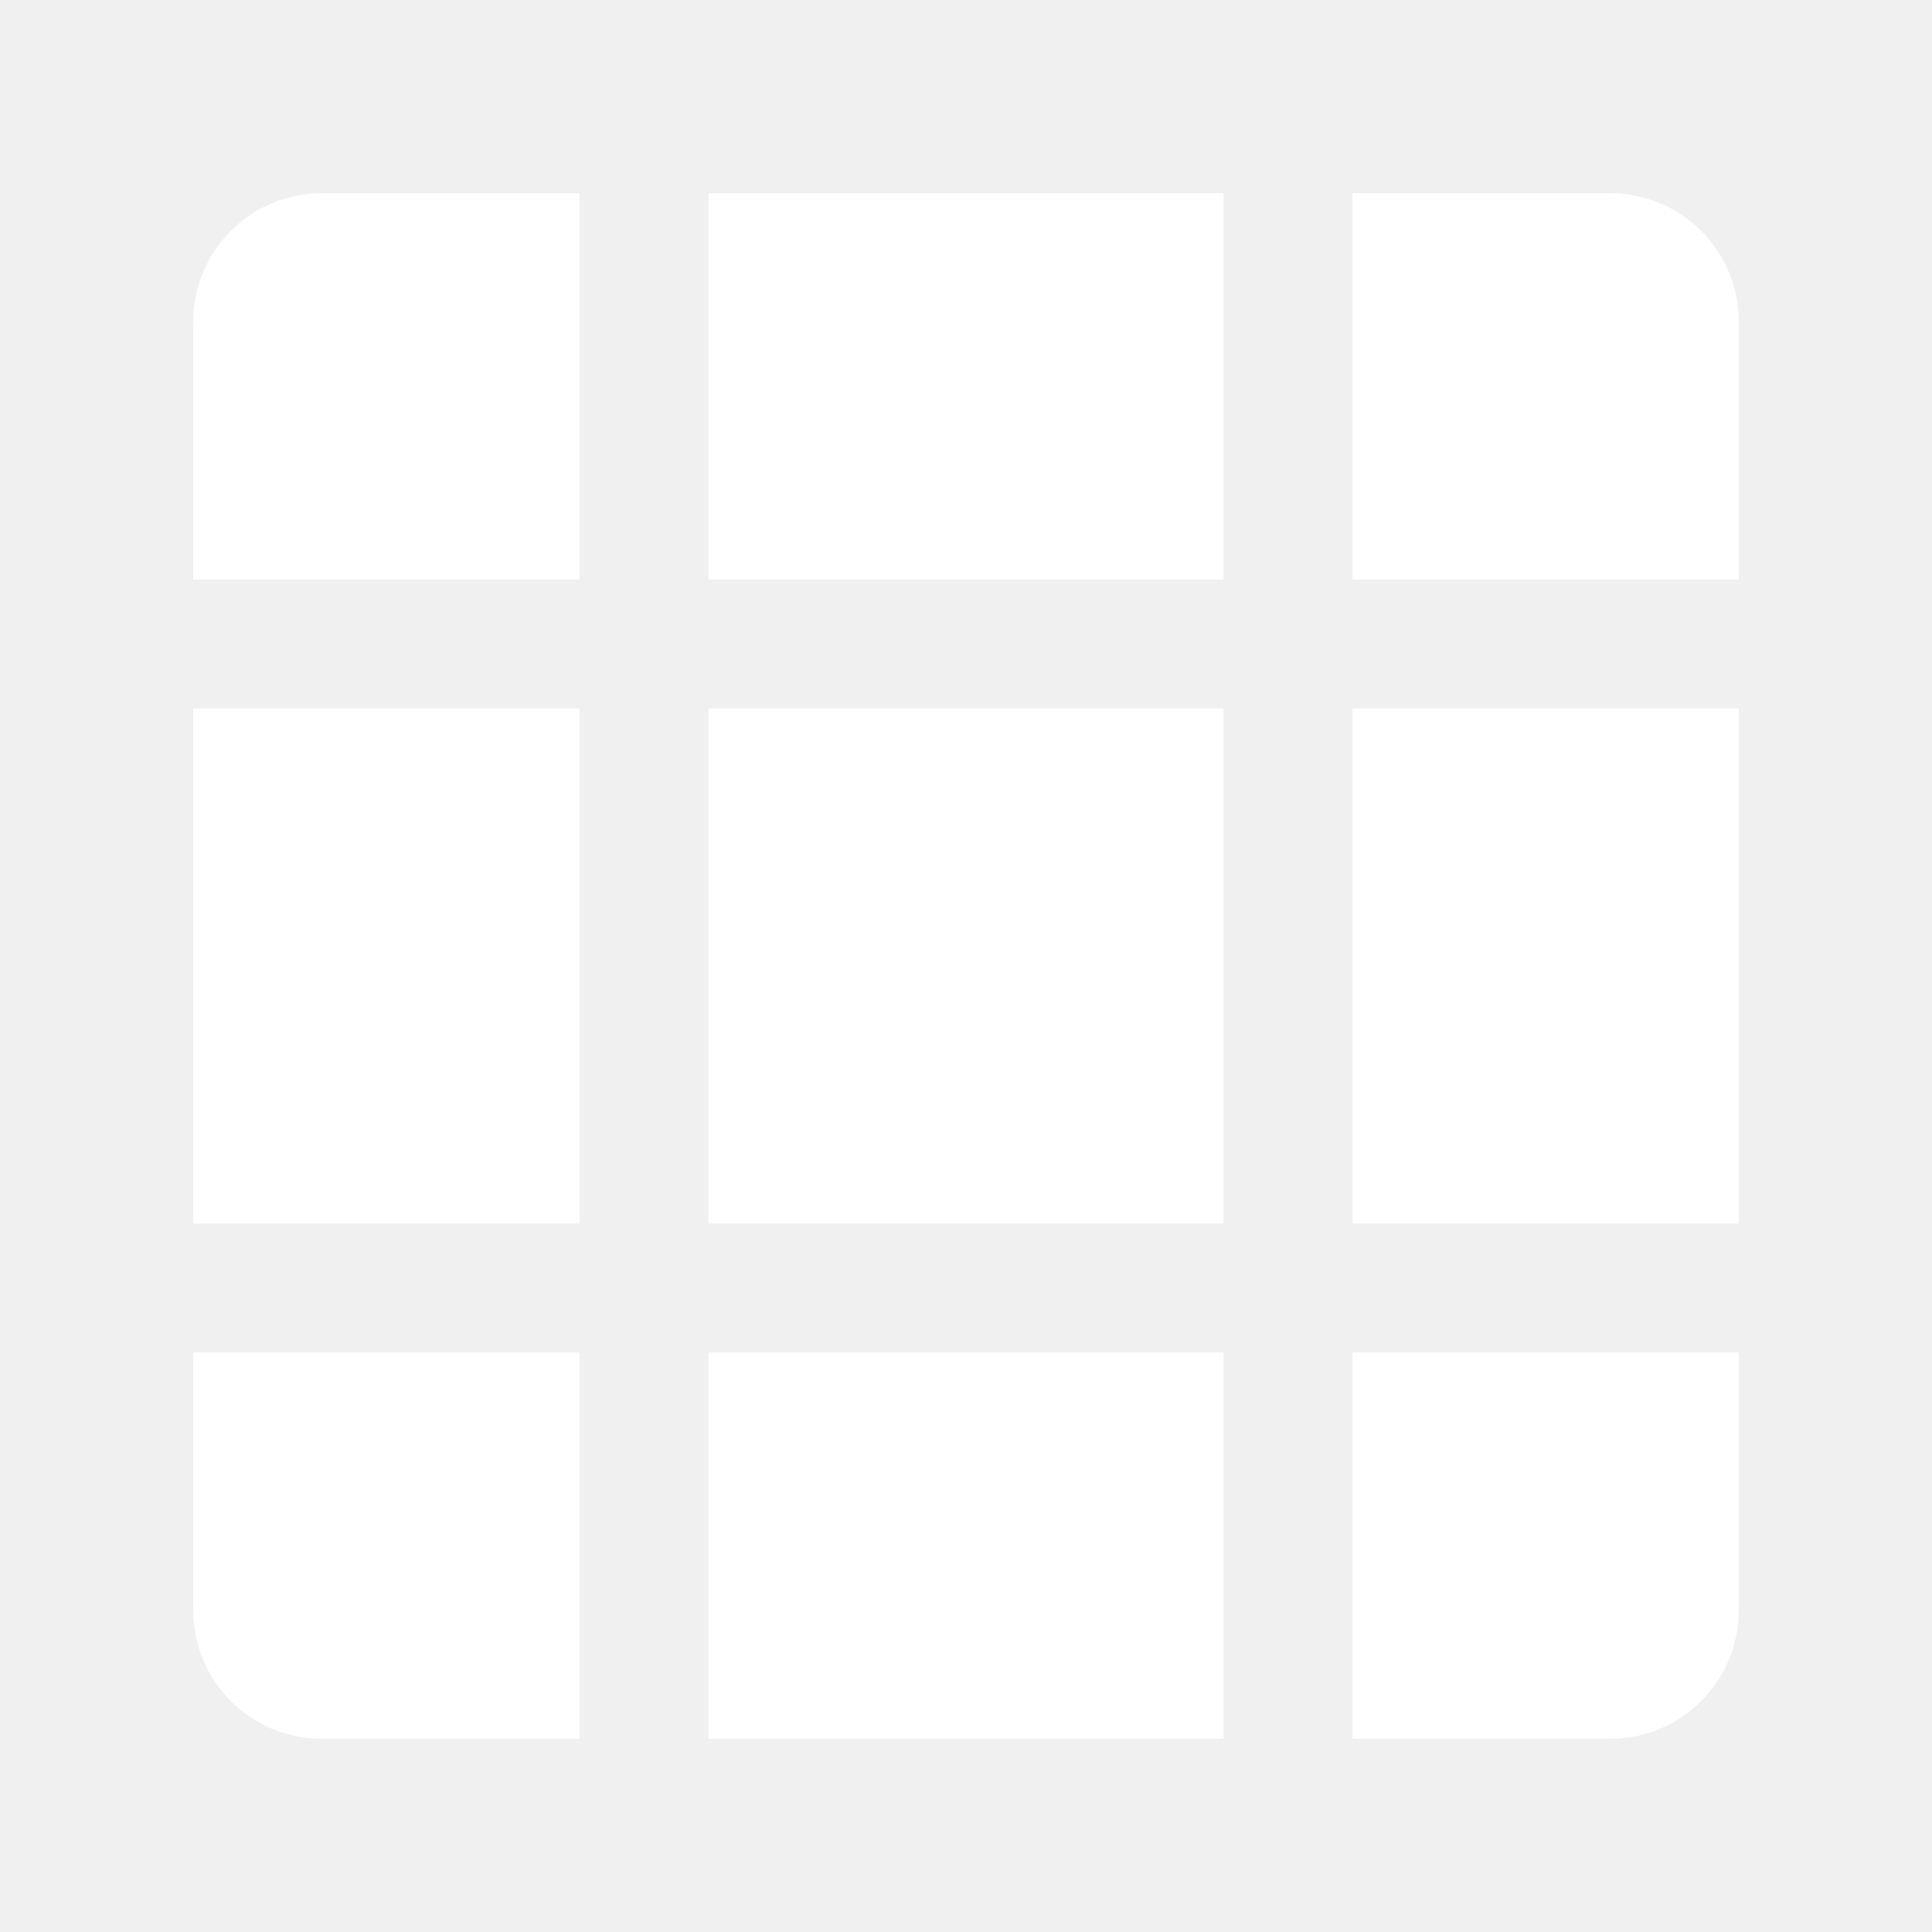
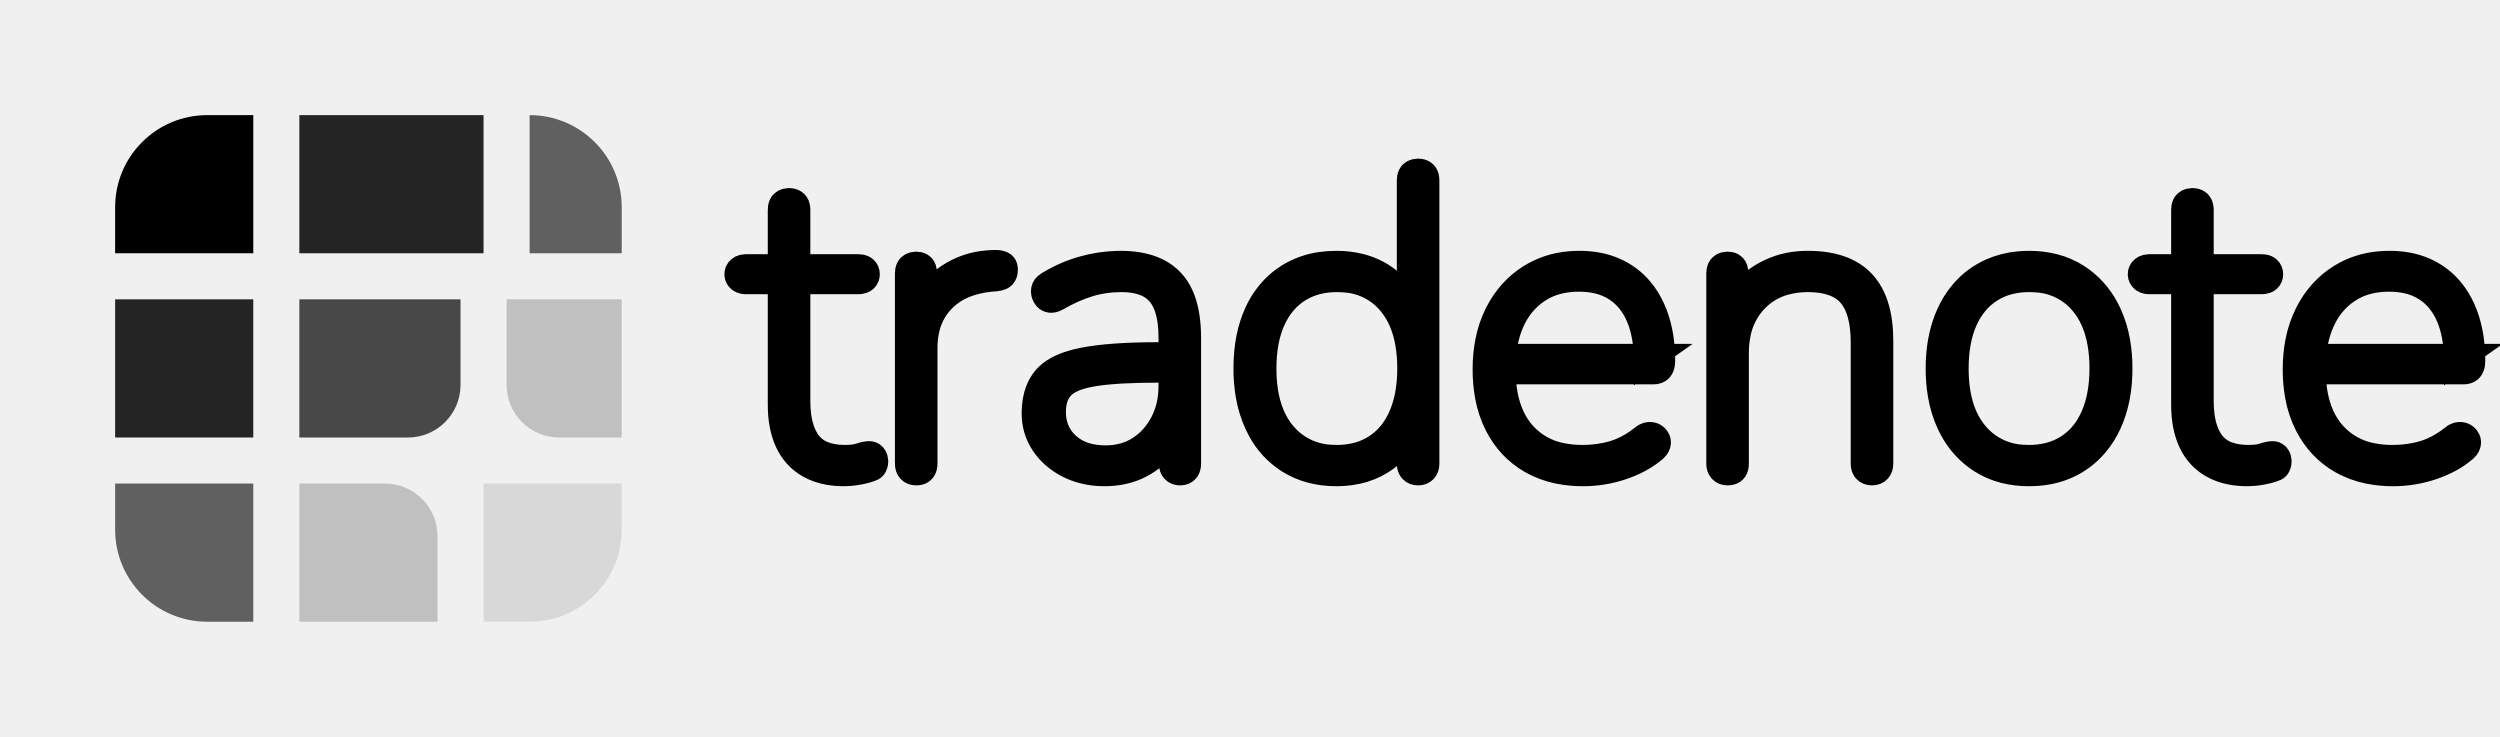
- <svg xmlns="http://www.w3.org/2000/svg" width="30" height="30" viewBox="0 0 30 30" version="1.1" id="svg822">
-   <defs id="defs816" />
-   <g id="layer1" transform="translate(0,-289.0625)">
-     <path style="fill:#ffffff;fill-opacity:1;stroke:none;stroke-width:0.5;stroke-miterlimit:4;stroke-dasharray:none;stroke-opacity:1" d="M 5 3 C 3.892 3 3 3.892 3 5 L 3 9 L 9 9 L 9 3 L 5 3 z M 11 3 L 11 9 L 19 9 L 19 3 L 11 3 z M 21 3 L 21 9 L 27 9 L 27 5 C 27 3.892 26.108 3 25 3 L 21 3 z M 3 11 L 3 19 L 9 19 L 9 11 L 3 11 z M 11 11 L 11 19 L 19 19 L 19 11 L 11 11 z M 21 11 L 21 19 L 27 19 L 27 11 L 21 11 z M 3 21 L 3 25 C 3 26.108 3.892 27 5 27 L 9 27 L 9 21 L 3 21 z M 11 21 L 11 27 L 19 27 L 19 21 L 11 21 z M 21 21 L 21 27 L 25 27 C 26.108 27 27 26.108 27 25 L 27 21 L 21 21 z " transform="translate(0,289.0625)" id="rect869" />
+ <svg xmlns="http://www.w3.org/2000/svg" width="95" height="28" viewBox="0 0 95 28" fill="none">
+   <path d="M7.875 4.375H9.625V9.625H4.375V7.875C4.375 5.941 5.941 4.375 7.875 4.375Z" fill="#000" />
+   <path opacity="0.85" d="M18.375 4.375H11.375V9.625H18.375V4.375Z" fill="#000" />
+   <path opacity="0.7" d="M17.5 11.375H11.375V16.625H15.5C16.605 16.625 17.5 15.73 17.5 14.625V11.375Z" fill="#000" />
+   <path opacity="0.2" d="M23.625 11.375H19.25V14.625C19.25 15.73 20.145 16.625 21.25 16.625H23.625V11.375Z" fill="#000" />
+   <path opacity="0.1" d="M18.375 18.375H23.625V20.125C23.625 22.059 22.059 23.625 20.125 23.625H18.375V18.375Z" fill="#000" />
+   <path opacity="0.2" d="M14.625 18.375H11.375V23.625H16.625V20.375C16.625 19.27 15.73 18.375 14.625 18.375Z" fill="#000" />
+   <path opacity="0.6" d="M20.125 4.375C22.059 4.375 23.625 5.941 23.625 7.875V9.625H20.125V4.375Z" fill="#000" />
+   <path opacity="0.85" d="M9.625 11.375H4.375V16.625H9.625V11.375Z" fill="#000" />
+   <path opacity="0.6" d="M4.375 18.375H9.625V23.625H7.875C5.941 23.625 4.375 22.059 4.375 20.125V18.375Z" fill="#000" />
+   <g id="svgGroup" transform="translate(28,6.5)" stroke-linecap="round" fill-rule="evenodd" font-size="9pt" stroke="#ccc" stroke-width="0.25mm" fill="#ccc" style="stroke:#000;stroke-width:0.25mm;fill:#ccc">
+     <path d="M 34.832 7.632 L 28.864 7.632 L 28.864 7.04 L 34.832 7.04 L 34.56 7.232 Q 34.56 6.383 34.342 5.746 A 3.165 3.165 0 0 0 34.272 5.56 A 2.513 2.513 0 0 0 33.89 4.915 A 2.156 2.156 0 0 0 33.416 4.488 A 2.186 2.186 0 0 0 32.666 4.179 Q 32.358 4.112 32 4.112 A 3.257 3.257 0 0 0 31.242 4.196 A 2.459 2.459 0 0 0 30.424 4.552 Q 29.776 4.992 29.448 5.744 Q 29.12 6.496 29.12 7.456 L 29.12 7.536 A 5.186 5.186 0 0 0 29.205 8.508 Q 29.38 9.422 29.912 10.008 A 2.587 2.587 0 0 0 31.338 10.803 A 3.852 3.852 0 0 0 32.128 10.88 A 4.323 4.323 0 0 0 33.002 10.794 A 3.808 3.808 0 0 0 33.328 10.712 A 2.988 2.988 0 0 0 33.987 10.419 A 3.916 3.916 0 0 0 34.432 10.112 A 0.496 0.496 0 0 1 34.523 10.049 A 0.35 0.35 0 0 1 34.664 10.008 Q 34.735 10.003 34.794 10.021 A 0.303 0.303 0 0 1 34.872 10.056 A 0.351 0.351 0 0 1 34.96 10.134 A 0.318 0.318 0 0 1 35 10.2 Q 35.033 10.273 35.017 10.363 A 0.396 0.396 0 0 1 35.008 10.4 A 0.32 0.32 0 0 1 34.954 10.505 Q 34.927 10.542 34.887 10.577 A 0.657 0.657 0 0 1 34.848 10.608 Q 34.352 11.024 33.632 11.264 Q 32.912 11.504 32.16 11.504 A 4.655 4.655 0 0 1 31.213 11.412 A 3.472 3.472 0 0 1 30.176 11.024 Q 29.344 10.544 28.888 9.656 A 3.999 3.999 0 0 1 28.519 8.548 A 5.579 5.579 0 0 1 28.432 7.536 A 5.472 5.472 0 0 1 28.531 6.473 A 4.103 4.103 0 0 1 28.888 5.416 Q 29.344 4.512 30.152 4.008 A 3.336 3.336 0 0 1 31.629 3.522 A 4.154 4.154 0 0 1 32.016 3.504 Q 32.768 3.504 33.352 3.76 Q 33.936 4.016 34.344 4.496 A 3.101 3.101 0 0 1 34.813 5.252 A 3.878 3.878 0 0 1 34.968 5.664 A 4.595 4.595 0 0 1 35.143 6.494 A 6.061 6.061 0 0 1 35.184 7.216 A 0.786 0.786 0 0 1 35.176 7.33 Q 35.158 7.455 35.096 7.528 A 0.28 0.28 0 0 1 34.952 7.617 Q 34.905 7.63 34.849 7.632 A 0.575 0.575 0 0 1 34.832 7.632 Z M 65.616 7.632 L 59.648 7.632 L 59.648 7.04 L 65.616 7.04 L 65.344 7.232 Q 65.344 6.383 65.126 5.746 A 3.165 3.165 0 0 0 65.056 5.56 A 2.513 2.513 0 0 0 64.674 4.915 A 2.156 2.156 0 0 0 64.2 4.488 A 2.186 2.186 0 0 0 63.45 4.179 Q 63.142 4.112 62.784 4.112 A 3.257 3.257 0 0 0 62.026 4.196 A 2.459 2.459 0 0 0 61.208 4.552 Q 60.56 4.992 60.232 5.744 Q 59.904 6.496 59.904 7.456 L 59.904 7.536 A 5.186 5.186 0 0 0 59.989 8.508 Q 60.164 9.422 60.696 10.008 A 2.587 2.587 0 0 0 62.122 10.803 A 3.852 3.852 0 0 0 62.912 10.88 A 4.323 4.323 0 0 0 63.786 10.794 A 3.808 3.808 0 0 0 64.112 10.712 A 2.988 2.988 0 0 0 64.771 10.419 A 3.916 3.916 0 0 0 65.216 10.112 A 0.496 0.496 0 0 1 65.307 10.049 A 0.35 0.35 0 0 1 65.448 10.008 Q 65.519 10.003 65.578 10.021 A 0.303 0.303 0 0 1 65.656 10.056 A 0.351 0.351 0 0 1 65.744 10.134 A 0.318 0.318 0 0 1 65.784 10.2 Q 65.817 10.273 65.801 10.363 A 0.396 0.396 0 0 1 65.792 10.4 A 0.32 0.32 0 0 1 65.738 10.505 Q 65.711 10.542 65.671 10.577 A 0.657 0.657 0 0 1 65.632 10.608 Q 65.136 11.024 64.416 11.264 Q 63.696 11.504 62.944 11.504 A 4.655 4.655 0 0 1 61.997 11.412 A 3.472 3.472 0 0 1 60.96 11.024 Q 60.128 10.544 59.672 9.656 A 3.999 3.999 0 0 1 59.303 8.548 A 5.579 5.579 0 0 1 59.216 7.536 A 5.472 5.472 0 0 1 59.315 6.473 A 4.103 4.103 0 0 1 59.672 5.416 Q 60.128 4.512 60.936 4.008 A 3.336 3.336 0 0 1 62.413 3.522 A 4.154 4.154 0 0 1 62.8 3.504 Q 63.552 3.504 64.136 3.76 Q 64.72 4.016 65.128 4.496 A 3.101 3.101 0 0 1 65.597 5.252 A 3.878 3.878 0 0 1 65.752 5.664 A 4.595 4.595 0 0 1 65.927 6.494 A 6.061 6.061 0 0 1 65.968 7.216 A 0.786 0.786 0 0 1 65.96 7.33 Q 65.942 7.455 65.88 7.528 A 0.28 0.28 0 0 1 65.736 7.617 Q 65.689 7.63 65.633 7.632 A 0.575 0.575 0 0 1 65.616 7.632 Z M 16.016 6.976 L 16.672 6.976 L 16.672 7.568 L 16.048 7.568 Q 14.464 7.568 13.592 7.704 Q 12.72 7.84 12.376 8.184 A 1.124 1.124 0 0 0 12.086 8.703 Q 12.032 8.906 12.032 9.152 A 1.791 1.791 0 0 0 12.14 9.786 A 1.589 1.589 0 0 0 12.568 10.408 A 1.802 1.802 0 0 0 13.361 10.822 Q 13.639 10.891 13.966 10.896 A 3.353 3.353 0 0 0 14.016 10.896 A 2.543 2.543 0 0 0 14.726 10.8 A 2.143 2.143 0 0 0 15.304 10.536 Q 15.856 10.176 16.176 9.56 A 2.847 2.847 0 0 0 16.475 8.553 A 3.55 3.55 0 0 0 16.496 8.16 L 16.496 6.336 A 4.693 4.693 0 0 0 16.461 5.737 Q 16.377 5.086 16.093 4.713 A 1.315 1.315 0 0 0 16.048 4.656 A 1.371 1.371 0 0 0 15.444 4.253 Q 15.215 4.172 14.931 4.143 A 3.239 3.239 0 0 0 14.608 4.128 Q 13.968 4.128 13.384 4.304 A 5.14 5.14 0 0 0 12.748 4.545 A 6.858 6.858 0 0 0 12.16 4.848 A 0.692 0.692 0 0 1 12.088 4.883 Q 12.011 4.915 11.948 4.915 A 0.235 0.235 0 0 1 11.912 4.912 A 0.3 0.3 0 0 1 11.819 4.883 A 0.259 0.259 0 0 1 11.744 4.824 A 0.379 0.379 0 0 1 11.667 4.689 A 0.464 0.464 0 0 1 11.656 4.648 A 0.343 0.343 0 0 1 11.647 4.576 Q 11.646 4.51 11.672 4.448 A 0.296 0.296 0 0 1 11.748 4.343 A 0.428 0.428 0 0 1 11.823 4.288 Q 12.48 3.888 13.184 3.696 A 5.308 5.308 0 0 1 14.468 3.505 A 4.945 4.945 0 0 1 14.576 3.504 Q 15.282 3.504 15.792 3.7 A 2.201 2.201 0 0 1 16.032 3.808 A 1.888 1.888 0 0 1 16.887 4.734 A 2.248 2.248 0 0 1 16.888 4.736 Q 17.106 5.221 17.154 5.919 A 6.026 6.026 0 0 1 17.168 6.336 L 17.168 11.12 Q 17.168 11.257 17.11 11.347 A 0.306 0.306 0 0 1 17.088 11.376 Q 17.012 11.468 16.862 11.472 A 0.515 0.515 0 0 1 16.848 11.472 Q 16.688 11.472 16.6 11.376 A 0.325 0.325 0 0 1 16.523 11.224 A 0.477 0.477 0 0 1 16.512 11.12 L 16.512 9.44 L 16.688 9.44 Q 16.528 10.08 16.144 10.544 Q 15.76 11.008 15.208 11.256 Q 14.656 11.504 13.968 11.504 A 3.21 3.21 0 0 1 13.126 11.397 A 2.779 2.779 0 0 1 12.608 11.2 Q 12 10.896 11.648 10.376 Q 11.296 9.856 11.296 9.216 A 2.84 2.84 0 0 1 11.344 8.678 Q 11.404 8.364 11.542 8.118 A 1.508 1.508 0 0 1 11.72 7.864 A 1.594 1.594 0 0 1 12.134 7.533 Q 12.539 7.299 13.176 7.176 Q 14.208 6.976 16.016 6.976 Z M 37.312 11.12 L 37.312 3.888 A 0.561 0.561 0 0 1 37.32 3.789 Q 37.339 3.685 37.4 3.624 A 0.287 0.287 0 0 1 37.532 3.55 Q 37.578 3.538 37.632 3.536 A 0.563 0.563 0 0 1 37.648 3.536 A 0.462 0.462 0 0 1 37.74 3.545 Q 37.794 3.556 37.835 3.58 A 0.238 0.238 0 0 1 37.888 3.624 A 0.276 0.276 0 0 1 37.944 3.722 Q 37.958 3.763 37.964 3.814 A 0.655 0.655 0 0 1 37.968 3.888 L 37.968 5.52 L 37.792 5.52 A 3.115 3.115 0 0 1 38.161 4.734 A 2.493 2.493 0 0 1 38.896 4.008 A 3.185 3.185 0 0 1 40.39 3.516 A 3.947 3.947 0 0 1 40.704 3.504 Q 41.451 3.504 41.995 3.711 A 2.392 2.392 0 0 1 42.248 3.824 Q 42.864 4.144 43.168 4.8 Q 43.419 5.341 43.463 6.11 A 5.92 5.92 0 0 1 43.472 6.448 L 43.472 11.12 Q 43.472 11.28 43.384 11.376 Q 43.296 11.472 43.136 11.472 Q 42.976 11.472 42.888 11.376 A 0.325 0.325 0 0 1 42.811 11.224 A 0.477 0.477 0 0 1 42.8 11.12 L 42.8 6.512 Q 42.8 5.312 42.329 4.734 A 1.451 1.451 0 0 0 42.304 4.704 Q 41.808 4.128 40.704 4.128 A 3.236 3.236 0 0 0 39.824 4.242 A 2.427 2.427 0 0 0 38.728 4.888 A 2.545 2.545 0 0 0 38.053 6.196 A 3.691 3.691 0 0 0 37.984 6.928 L 37.984 11.12 A 0.533 0.533 0 0 1 37.968 11.257 Q 37.911 11.472 37.648 11.472 Q 37.488 11.472 37.4 11.376 A 0.325 0.325 0 0 1 37.323 11.224 A 0.477 0.477 0 0 1 37.312 11.12 Z M 25.728 5.648 L 25.552 5.648 L 25.552 0.352 A 0.561 0.561 0 0 1 25.56 0.253 Q 25.579 0.149 25.64 0.088 A 0.287 0.287 0 0 1 25.772 0.014 Q 25.818 0.002 25.872 0 A 0.563 0.563 0 0 1 25.888 0 Q 26.018 0 26.1 0.058 A 0.27 0.27 0 0 1 26.136 0.088 Q 26.209 0.161 26.221 0.294 A 0.619 0.619 0 0 1 26.224 0.352 L 26.224 11.12 Q 26.224 11.28 26.136 11.376 Q 26.048 11.472 25.888 11.472 Q 25.728 11.472 25.64 11.376 A 0.325 0.325 0 0 1 25.563 11.224 A 0.477 0.477 0 0 1 25.552 11.12 L 25.552 9.36 L 25.728 9.36 Q 25.472 10.336 24.688 10.92 Q 23.904 11.504 22.784 11.504 Q 21.744 11.504 20.968 11.016 A 3.14 3.14 0 0 1 19.881 9.847 A 3.86 3.86 0 0 1 19.768 9.624 A 4.35 4.35 0 0 1 19.425 8.508 A 5.929 5.929 0 0 1 19.344 7.504 Q 19.344 6.272 19.76 5.376 A 3.335 3.335 0 0 1 20.391 4.446 A 3.028 3.028 0 0 1 20.952 3.992 A 3.162 3.162 0 0 1 22.208 3.543 A 4.107 4.107 0 0 1 22.784 3.504 A 3.622 3.622 0 0 1 23.73 3.622 A 2.86 2.86 0 0 1 24.688 4.08 A 2.719 2.719 0 0 1 25.72 5.617 A 3.393 3.393 0 0 1 25.728 5.648 Z M 1.648 8.88 L 1.648 4.208 L 0.352 4.208 Q 0.215 4.208 0.125 4.15 A 0.306 0.306 0 0 1 0.096 4.128 A 0.255 0.255 0 0 1 0.001 3.944 A 0.324 0.324 0 0 1 0 3.92 A 0.277 0.277 0 0 1 0.021 3.811 A 0.261 0.261 0 0 1 0.096 3.712 A 0.331 0.331 0 0 1 0.228 3.646 Q 0.278 3.634 0.335 3.632 A 0.62 0.62 0 0 1 0.352 3.632 L 1.648 3.632 L 1.648 1.472 A 0.561 0.561 0 0 1 1.656 1.373 Q 1.675 1.269 1.736 1.208 A 0.287 0.287 0 0 1 1.868 1.134 Q 1.914 1.122 1.968 1.12 A 0.563 0.563 0 0 1 1.984 1.12 Q 2.114 1.12 2.196 1.178 A 0.27 0.27 0 0 1 2.232 1.208 Q 2.305 1.281 2.317 1.414 A 0.619 0.619 0 0 1 2.32 1.472 L 2.32 3.632 L 4.608 3.632 A 0.619 0.619 0 0 1 4.705 3.639 Q 4.81 3.656 4.872 3.712 Q 4.96 3.792 4.96 3.92 A 0.303 0.303 0 0 1 4.944 4.021 A 0.259 0.259 0 0 1 4.872 4.128 A 0.276 0.276 0 0 1 4.774 4.184 Q 4.733 4.198 4.682 4.204 A 0.655 0.655 0 0 1 4.608 4.208 L 2.32 4.208 L 2.32 8.736 A 4.169 4.169 0 0 0 2.36 9.337 Q 2.45 9.948 2.736 10.328 A 1.28 1.28 0 0 0 3.356 10.766 Q 3.576 10.843 3.849 10.868 A 3.036 3.036 0 0 0 4.128 10.88 Q 4.368 10.88 4.546 10.843 A 1.161 1.161 0 0 0 4.68 10.808 Q 4.896 10.736 5.04 10.736 A 0.212 0.212 0 0 1 5.185 10.793 A 0.296 0.296 0 0 1 5.208 10.816 A 0.264 0.264 0 0 1 5.265 10.921 Q 5.276 10.96 5.279 11.008 A 0.534 0.534 0 0 1 5.28 11.04 A 0.36 0.36 0 0 1 5.267 11.135 A 0.486 0.486 0 0 1 5.24 11.208 A 0.203 0.203 0 0 1 5.145 11.306 A 0.306 0.306 0 0 1 5.088 11.328 A 1.41 1.41 0 0 1 4.975 11.367 Q 4.855 11.404 4.688 11.437 A 5.135 5.135 0 0 1 4.632 11.448 A 3.321 3.321 0 0 1 4.314 11.493 A 2.6 2.6 0 0 1 4.08 11.504 A 3.399 3.399 0 0 1 3.478 11.454 Q 3.061 11.378 2.736 11.192 Q 2.192 10.88 1.92 10.296 Q 1.648 9.712 1.648 8.88 Z M 54.976 8.88 L 54.976 4.208 L 53.68 4.208 Q 53.543 4.208 53.453 4.15 A 0.306 0.306 0 0 1 53.424 4.128 A 0.255 0.255 0 0 1 53.329 3.944 A 0.324 0.324 0 0 1 53.328 3.92 A 0.277 0.277 0 0 1 53.349 3.811 A 0.261 0.261 0 0 1 53.424 3.712 A 0.331 0.331 0 0 1 53.556 3.646 Q 53.606 3.634 53.663 3.632 A 0.62 0.62 0 0 1 53.68 3.632 L 54.976 3.632 L 54.976 1.472 A 0.561 0.561 0 0 1 54.984 1.373 Q 55.003 1.269 55.064 1.208 A 0.287 0.287 0 0 1 55.196 1.134 Q 55.242 1.122 55.296 1.12 A 0.563 0.563 0 0 1 55.312 1.12 Q 55.442 1.12 55.524 1.178 A 0.27 0.27 0 0 1 55.56 1.208 Q 55.633 1.281 55.645 1.414 A 0.619 0.619 0 0 1 55.648 1.472 L 55.648 3.632 L 57.936 3.632 A 0.619 0.619 0 0 1 58.033 3.639 Q 58.138 3.656 58.2 3.712 Q 58.288 3.792 58.288 3.92 A 0.303 0.303 0 0 1 58.272 4.021 A 0.259 0.259 0 0 1 58.2 4.128 A 0.276 0.276 0 0 1 58.102 4.184 Q 58.061 4.198 58.01 4.204 A 0.655 0.655 0 0 1 57.936 4.208 L 55.648 4.208 L 55.648 8.736 A 4.169 4.169 0 0 0 55.688 9.337 Q 55.778 9.948 56.064 10.328 A 1.28 1.28 0 0 0 56.684 10.766 Q 56.904 10.843 57.177 10.868 A 3.036 3.036 0 0 0 57.456 10.88 Q 57.696 10.88 57.874 10.843 A 1.161 1.161 0 0 0 58.008 10.808 Q 58.224 10.736 58.368 10.736 A 0.212 0.212 0 0 1 58.513 10.793 A 0.296 0.296 0 0 1 58.536 10.816 A 0.264 0.264 0 0 1 58.593 10.921 Q 58.604 10.96 58.607 11.008 A 0.534 0.534 0 0 1 58.608 11.04 A 0.36 0.36 0 0 1 58.595 11.135 A 0.486 0.486 0 0 1 58.568 11.208 A 0.203 0.203 0 0 1 58.473 11.306 A 0.306 0.306 0 0 1 58.416 11.328 A 1.41 1.41 0 0 1 58.303 11.367 Q 58.183 11.404 58.016 11.437 A 5.135 5.135 0 0 1 57.96 11.448 A 3.321 3.321 0 0 1 57.642 11.493 A 2.6 2.6 0 0 1 57.408 11.504 A 3.399 3.399 0 0 1 56.806 11.454 Q 56.389 11.378 56.064 11.192 Q 55.52 10.88 55.248 10.296 Q 54.976 9.712 54.976 8.88 Z M 6.48 11.12 L 6.48 3.888 A 0.561 0.561 0 0 1 6.488 3.789 Q 6.507 3.685 6.568 3.624 A 0.287 0.287 0 0 1 6.7 3.55 Q 6.746 3.538 6.8 3.536 A 0.563 0.563 0 0 1 6.816 3.536 A 0.462 0.462 0 0 1 6.908 3.545 Q 6.962 3.556 7.003 3.58 A 0.238 0.238 0 0 1 7.056 3.624 A 0.276 0.276 0 0 1 7.112 3.722 Q 7.126 3.763 7.132 3.814 A 0.655 0.655 0 0 1 7.136 3.888 L 7.136 5.44 L 6.976 5.44 A 2.833 2.833 0 0 1 7.45 4.537 A 2.589 2.589 0 0 1 8.056 3.984 A 3.107 3.107 0 0 1 9.534 3.485 A 3.873 3.873 0 0 1 9.856 3.472 A 0.622 0.622 0 0 1 9.974 3.483 A 0.454 0.454 0 0 1 10.104 3.528 A 0.185 0.185 0 0 1 10.194 3.641 Q 10.205 3.674 10.207 3.716 A 0.45 0.45 0 0 1 10.208 3.744 A 0.515 0.515 0 0 1 10.199 3.841 Q 10.189 3.898 10.164 3.942 A 0.269 0.269 0 0 1 10.128 3.992 A 0.259 0.259 0 0 1 10.046 4.051 Q 9.971 4.086 9.856 4.096 L 9.664 4.112 Q 8.48 4.224 7.816 4.912 A 2.321 2.321 0 0 0 7.205 6.131 A 3.317 3.317 0 0 0 7.152 6.736 L 7.152 11.12 Q 7.152 11.257 7.094 11.347 A 0.306 0.306 0 0 1 7.072 11.376 Q 7.004 11.457 6.868 11.47 A 0.569 0.569 0 0 1 6.816 11.472 Q 6.656 11.472 6.568 11.376 A 0.325 0.325 0 0 1 6.491 11.224 A 0.477 0.477 0 0 1 6.48 11.12 Z M 48.147 11.388 A 3.779 3.779 0 0 0 49.104 11.504 A 4.121 4.121 0 0 0 49.634 11.471 A 3.244 3.244 0 0 0 50.536 11.224 Q 51.168 10.944 51.624 10.416 A 3.331 3.331 0 0 0 51.936 9.991 A 3.862 3.862 0 0 0 52.32 9.152 Q 52.56 8.416 52.56 7.504 A 5.902 5.902 0 0 0 52.479 6.501 A 4.281 4.281 0 0 0 52.136 5.392 A 3.901 3.901 0 0 0 52.053 5.228 A 3.221 3.221 0 0 0 50.936 4 A 3.037 3.037 0 0 0 50.061 3.62 A 3.779 3.779 0 0 0 49.104 3.504 A 4.101 4.101 0 0 0 48.709 3.523 A 3.356 3.356 0 0 0 47.68 3.784 Q 47.04 4.064 46.584 4.592 A 3.331 3.331 0 0 0 46.272 5.017 A 3.862 3.862 0 0 0 45.888 5.856 Q 45.648 6.592 45.648 7.504 A 5.902 5.902 0 0 0 45.729 8.507 A 4.281 4.281 0 0 0 46.072 9.616 A 3.901 3.901 0 0 0 46.155 9.78 A 3.221 3.221 0 0 0 47.272 11.008 A 3.037 3.037 0 0 0 48.147 11.388 Z M 22.8 10.88 A 3.025 3.025 0 0 0 23.569 10.786 A 2.439 2.439 0 0 0 24.272 10.48 A 2.463 2.463 0 0 0 25.077 9.625 A 3.126 3.126 0 0 0 25.232 9.32 Q 25.568 8.56 25.568 7.504 A 5.541 5.541 0 0 0 25.488 6.531 Q 25.324 5.613 24.824 5.016 A 2.435 2.435 0 0 0 23.093 4.14 A 3.435 3.435 0 0 0 22.8 4.128 A 3.025 3.025 0 0 0 22.031 4.222 A 2.439 2.439 0 0 0 21.328 4.528 Q 20.704 4.928 20.368 5.68 Q 20.032 6.432 20.032 7.504 Q 20.032 9.104 20.784 9.992 A 2.459 2.459 0 0 0 22.568 10.872 A 3.404 3.404 0 0 0 22.8 10.88 Z M 49.104 10.88 A 3.025 3.025 0 0 0 49.873 10.786 A 2.439 2.439 0 0 0 50.576 10.48 A 2.463 2.463 0 0 0 51.381 9.625 A 3.126 3.126 0 0 0 51.536 9.32 Q 51.872 8.56 51.872 7.504 A 5.541 5.541 0 0 0 51.792 6.531 Q 51.628 5.613 51.128 5.016 A 2.435 2.435 0 0 0 49.397 4.14 A 3.435 3.435 0 0 0 49.104 4.128 A 3.025 3.025 0 0 0 48.335 4.222 A 2.439 2.439 0 0 0 47.632 4.528 Q 47.008 4.928 46.672 5.68 Q 46.336 6.432 46.336 7.504 Q 46.336 9.104 47.088 9.992 A 2.459 2.459 0 0 0 48.872 10.872 A 3.404 3.404 0 0 0 49.104 10.88 Z" vector-effect="non-scaling-stroke" />
  </g>
+   <defs>
+     <linearGradient id="paint0_linear_5971_70471" x1="61.25" y1="2.625" x2="61.25" y2="23.625" gradientUnits="userSpaceOnUse">
+       <stop offset="0.24" />
+       <stop offset="1" stop-opacity="0.8" />
+     </linearGradient>
+     <linearGradient id="paint1_linear_5971_70471" x1="61.25" y1="2.625" x2="61.25" y2="23.625" gradientUnits="userSpaceOnUse">
+       <stop offset="0.24" />
+       <stop offset="1" stop-opacity="0.8" />
+     </linearGradient>
+     <linearGradient id="paint2_linear_5971_70471" x1="61.25" y1="2.625" x2="61.25" y2="23.625" gradientUnits="userSpaceOnUse">
+       <stop offset="0.24" />
+       <stop offset="1" stop-opacity="0.8" />
+     </linearGradient>
+     <linearGradient id="paint3_linear_5971_70471" x1="61.25" y1="2.625" x2="61.25" y2="23.625" gradientUnits="userSpaceOnUse">
+       <stop offset="0.24" />
+       <stop offset="1" stop-opacity="0.8" />
+     </linearGradient>
+     <linearGradient id="paint4_linear_5971_70471" x1="61.25" y1="2.625" x2="61.25" y2="23.625" gradientUnits="userSpaceOnUse">
+       <stop offset="0.24" />
+       <stop offset="1" stop-opacity="0.8" />
+     </linearGradient>
+     <linearGradient id="paint5_linear_5971_70471" x1="61.25" y1="2.625" x2="61.25" y2="23.625" gradientUnits="userSpaceOnUse">
+       <stop offset="0.24" />
+       <stop offset="1" stop-opacity="0.8" />
+     </linearGradient>
+     <linearGradient id="paint6_linear_5971_70471" x1="61.25" y1="2.625" x2="61.25" y2="23.625" gradientUnits="userSpaceOnUse">
+       <stop offset="0.24" />
+       <stop offset="1" stop-opacity="0.8" />
+     </linearGradient>
+     <linearGradient id="paint7_linear_5971_70471" x1="61.25" y1="2.625" x2="61.25" y2="23.625" gradientUnits="userSpaceOnUse">
+       <stop offset="0.24" />
+       <stop offset="1" stop-opacity="0.8" />
+     </linearGradient>
+   </defs>
</svg>
